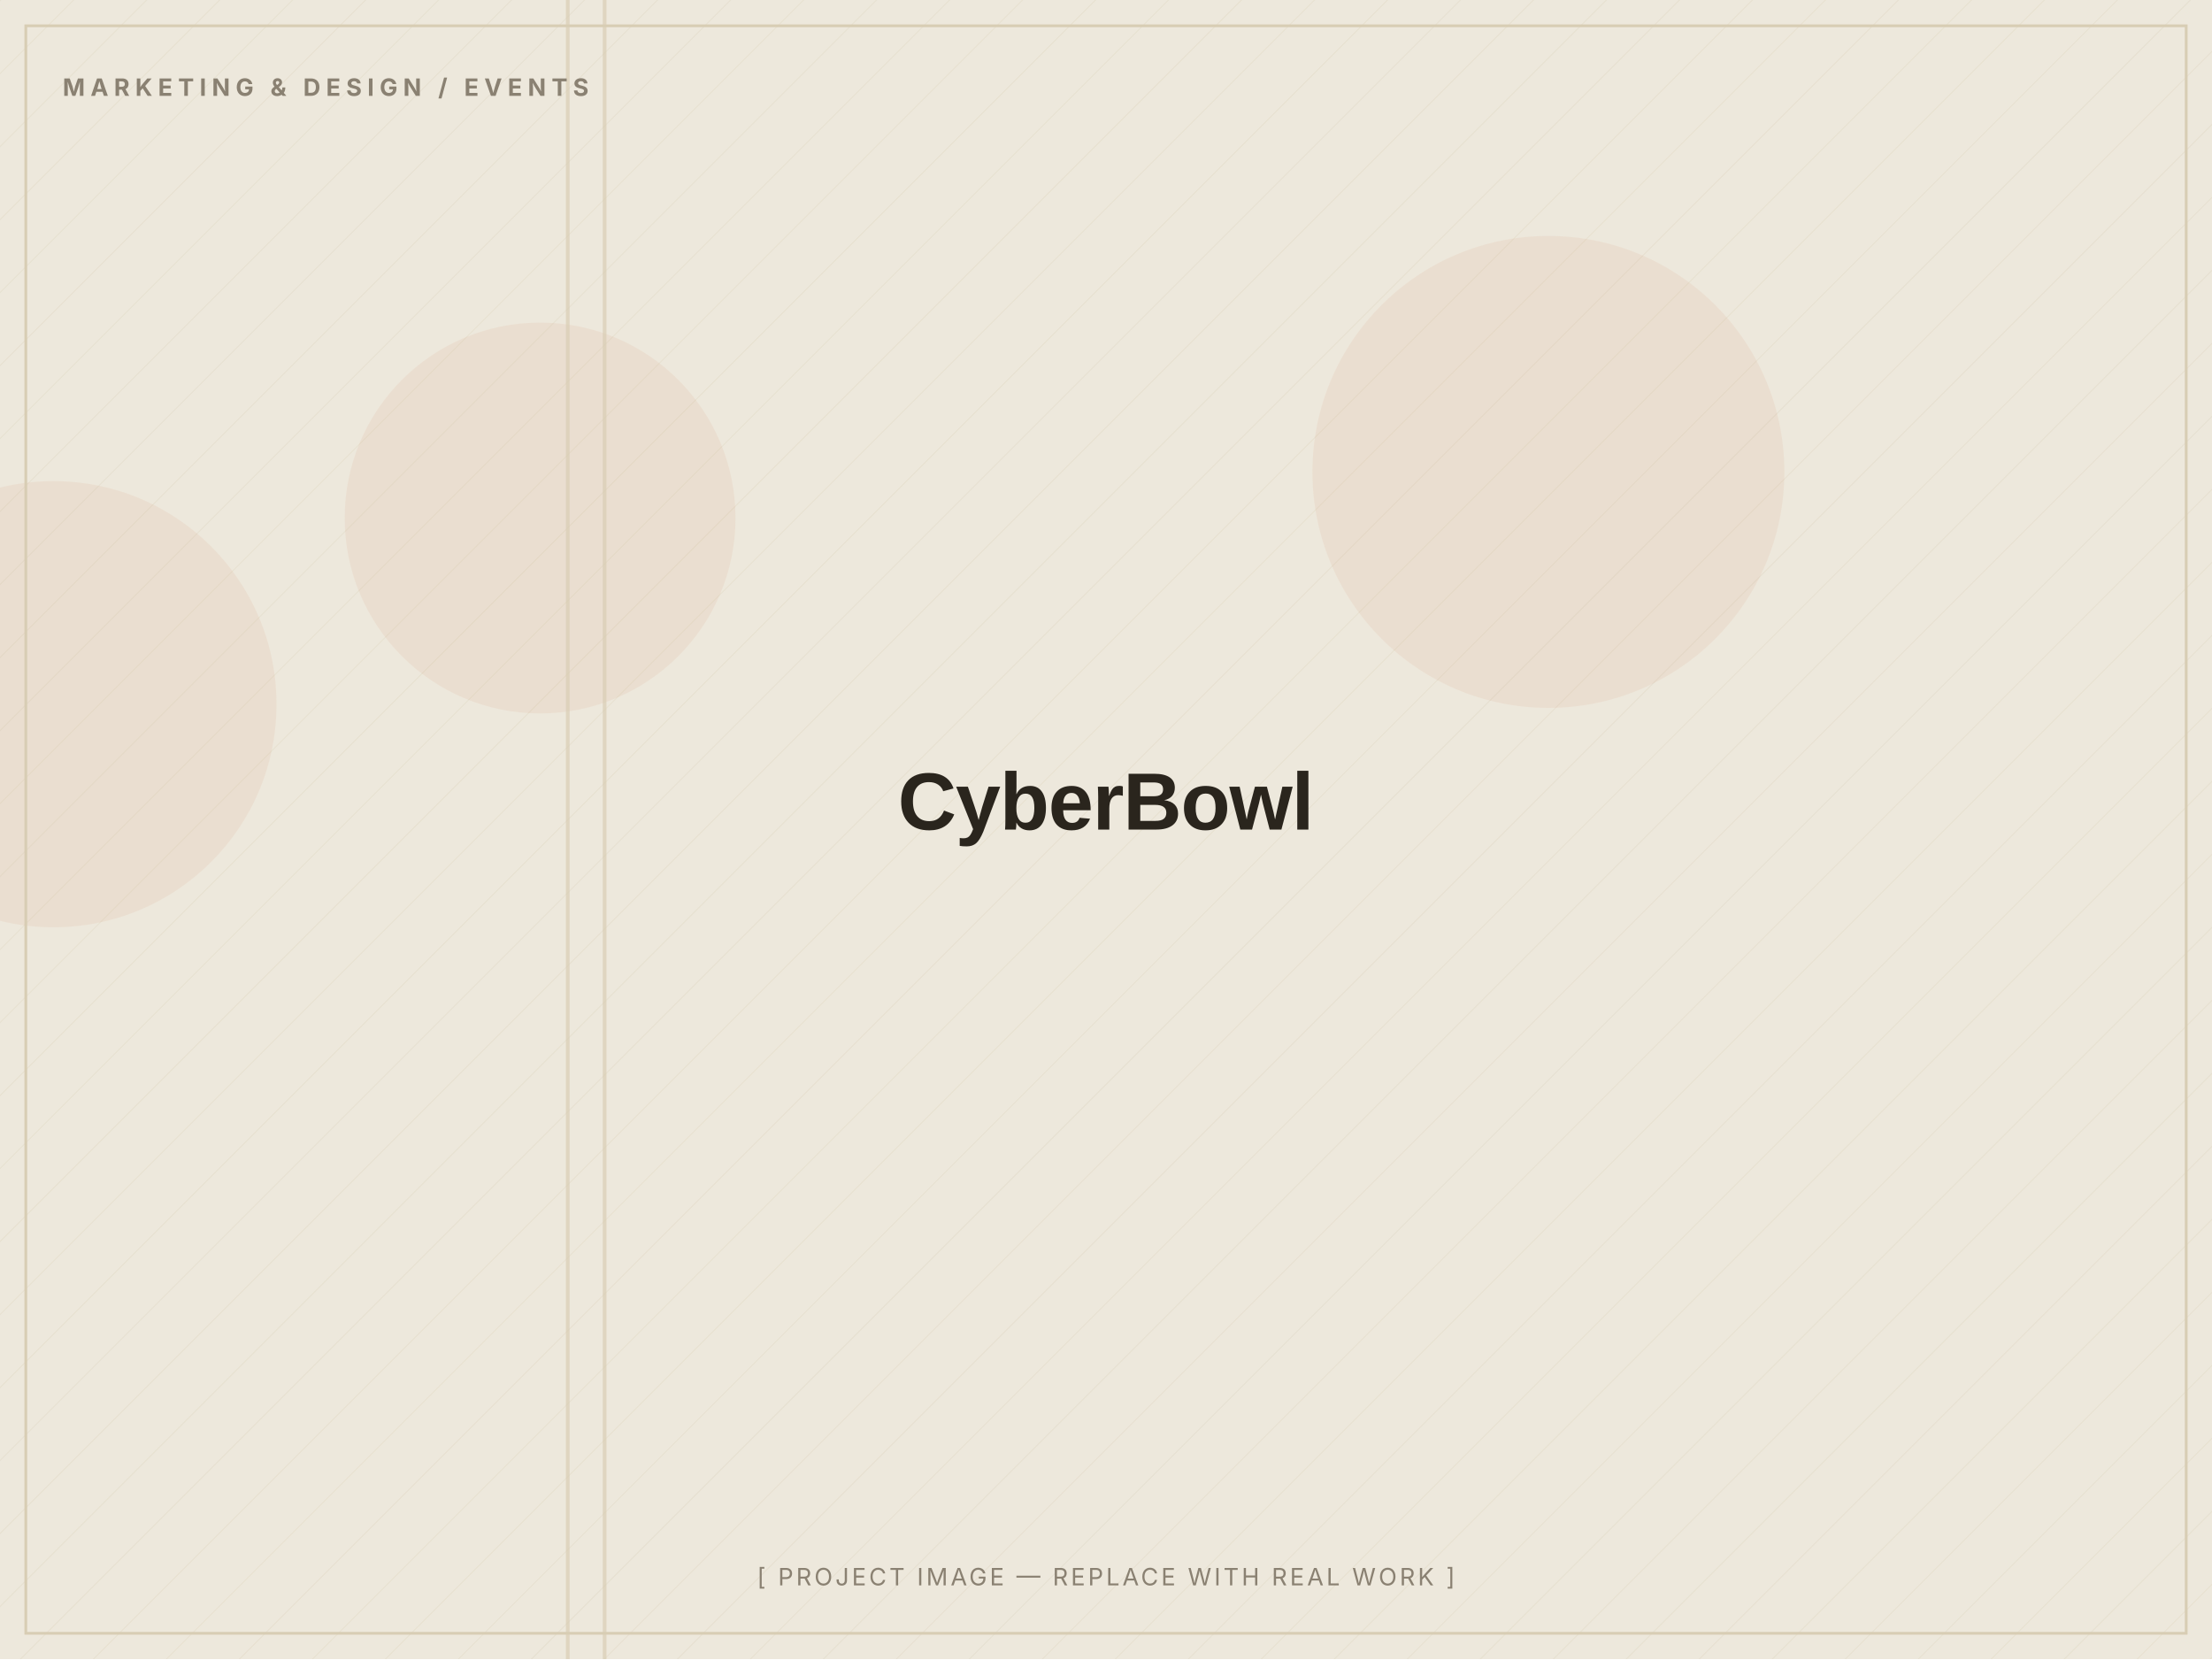
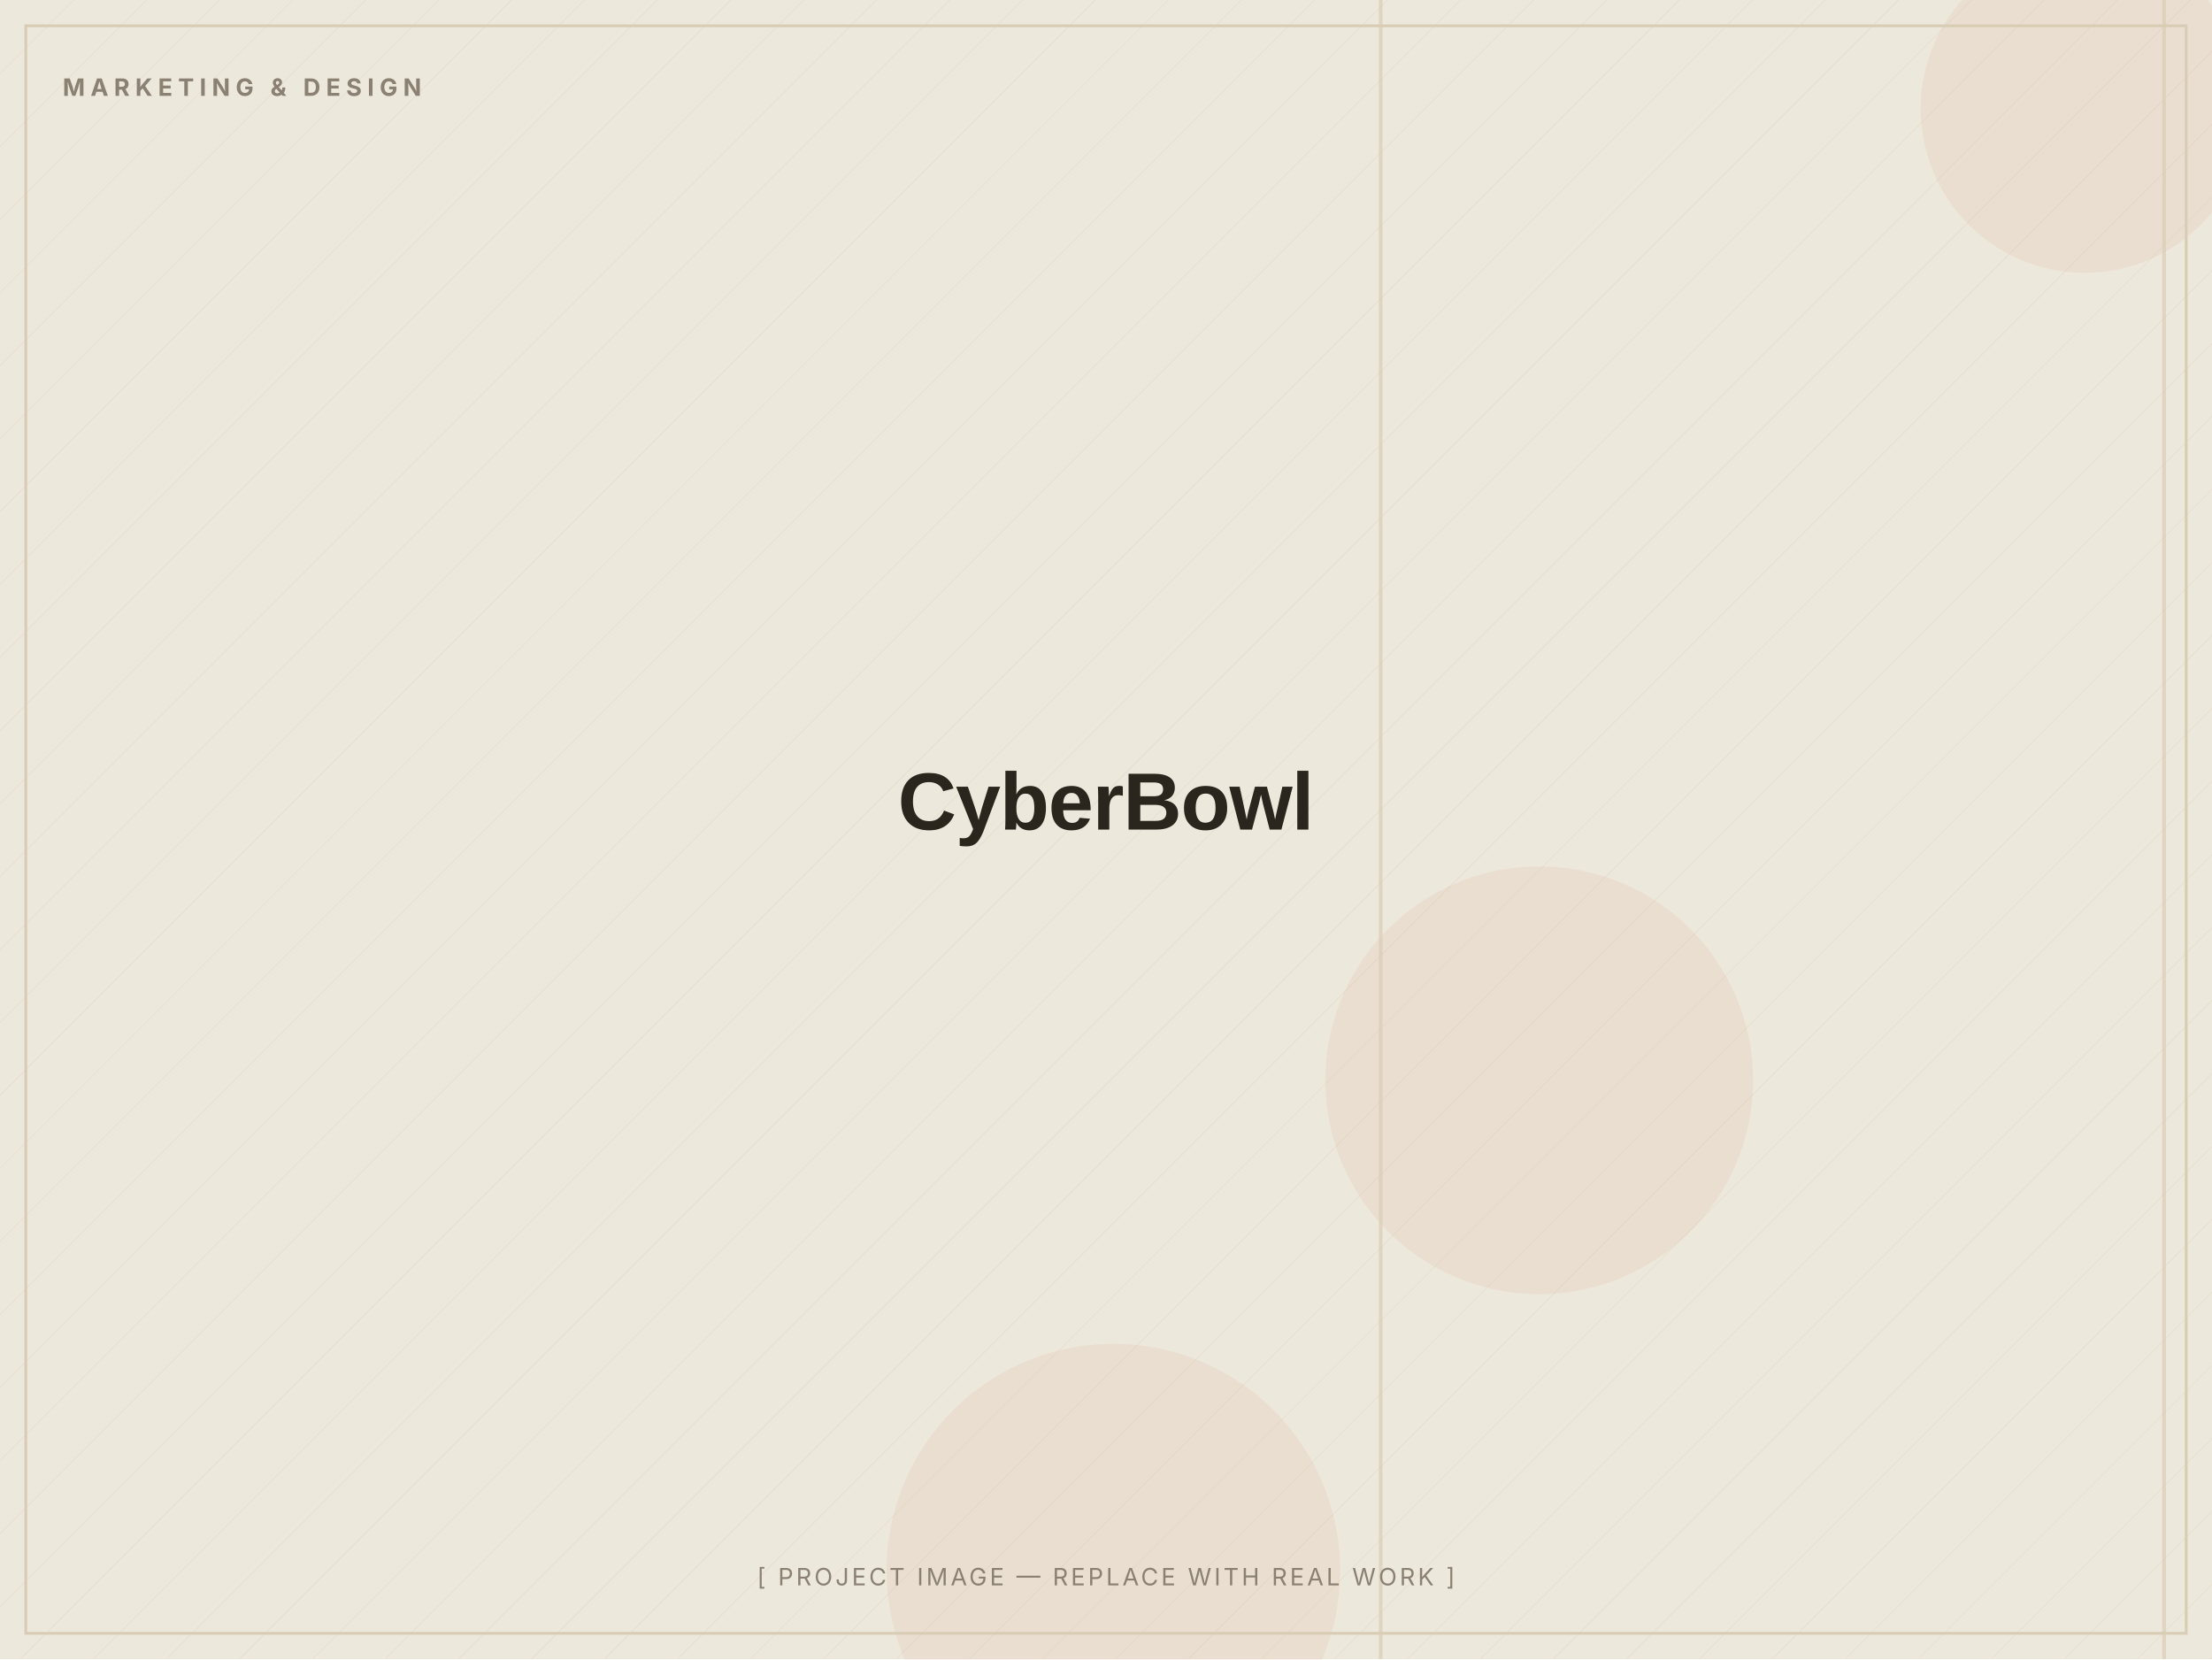
<svg xmlns="http://www.w3.org/2000/svg" width="1200" height="900" viewBox="0 0 1200 900" role="img" aria-label="CyberBowl — placeholder image">
  <defs>
    <pattern id="d" width="28" height="28" patternUnits="userSpaceOnUse" patternTransform="rotate(45)">
      <line x1="0" y1="0" x2="0" y2="28" stroke="#D8CDB4" stroke-width="1" opacity="0.5" />
    </pattern>
  </defs>
  <rect width="1200" height="900" fill="#EDE8DC" />
  <rect width="1200" height="900" fill="url(#d)" opacity="0.55" />
-   <circle cx="840" cy="256" r="128" fill="#C2410C" opacity="0.06" />
-   <circle cx="29" cy="382" r="121" fill="#C2410C" opacity="0.06" />
-   <circle cx="293" cy="281" r="106" fill="#C2410C" opacity="0.06" />
-   <rect x="307" y="0" width="2" height="900" fill="#D8CDB4" opacity="0.7" />
-   <rect x="327" y="0" width="2" height="900" fill="#D8CDB4" opacity="0.7" />
+   <circle cx="835" cy="586" r="116" fill="#C2410C" opacity="0.06" />
+   <circle cx="1131" cy="59" r="89" fill="#C2410C" opacity="0.06" />
+   <circle cx="604" cy="852" r="123" fill="#C2410C" opacity="0.06" />
+   <rect x="1173" y="0" width="2" height="900" fill="#D8CDB4" opacity="0.7" />
+   <rect x="748" y="0" width="2" height="900" fill="#D8CDB4" opacity="0.7" />
  <rect x="14" y="14" width="1172" height="872" fill="none" stroke="#D8CDB4" stroke-width="1.5" />
-   <text x="34" y="52" font-family="Inter, Arial, sans-serif" font-weight="700" font-size="13" letter-spacing="3" fill="#8A8172">MARKETING &amp; DESIGN / EVENTS</text>
+   <text x="34" y="52" font-family="Inter, Arial, sans-serif" font-weight="700" font-size="13" letter-spacing="3" fill="#8A8172">MARKETING &amp; DESIGN</text>
  <text x="600.0" y="450.0" text-anchor="middle" font-family="Archivo, Arial, sans-serif" font-weight="800" font-size="44" letter-spacing="-0.5" fill="#2A251D">CyberBowl</text>
  <text x="600.0" y="860" text-anchor="middle" font-family="Inter, Arial, sans-serif" font-size="13" letter-spacing="1.5" fill="#8A8172">[ PROJECT IMAGE — REPLACE WITH REAL WORK ]</text>
</svg>
